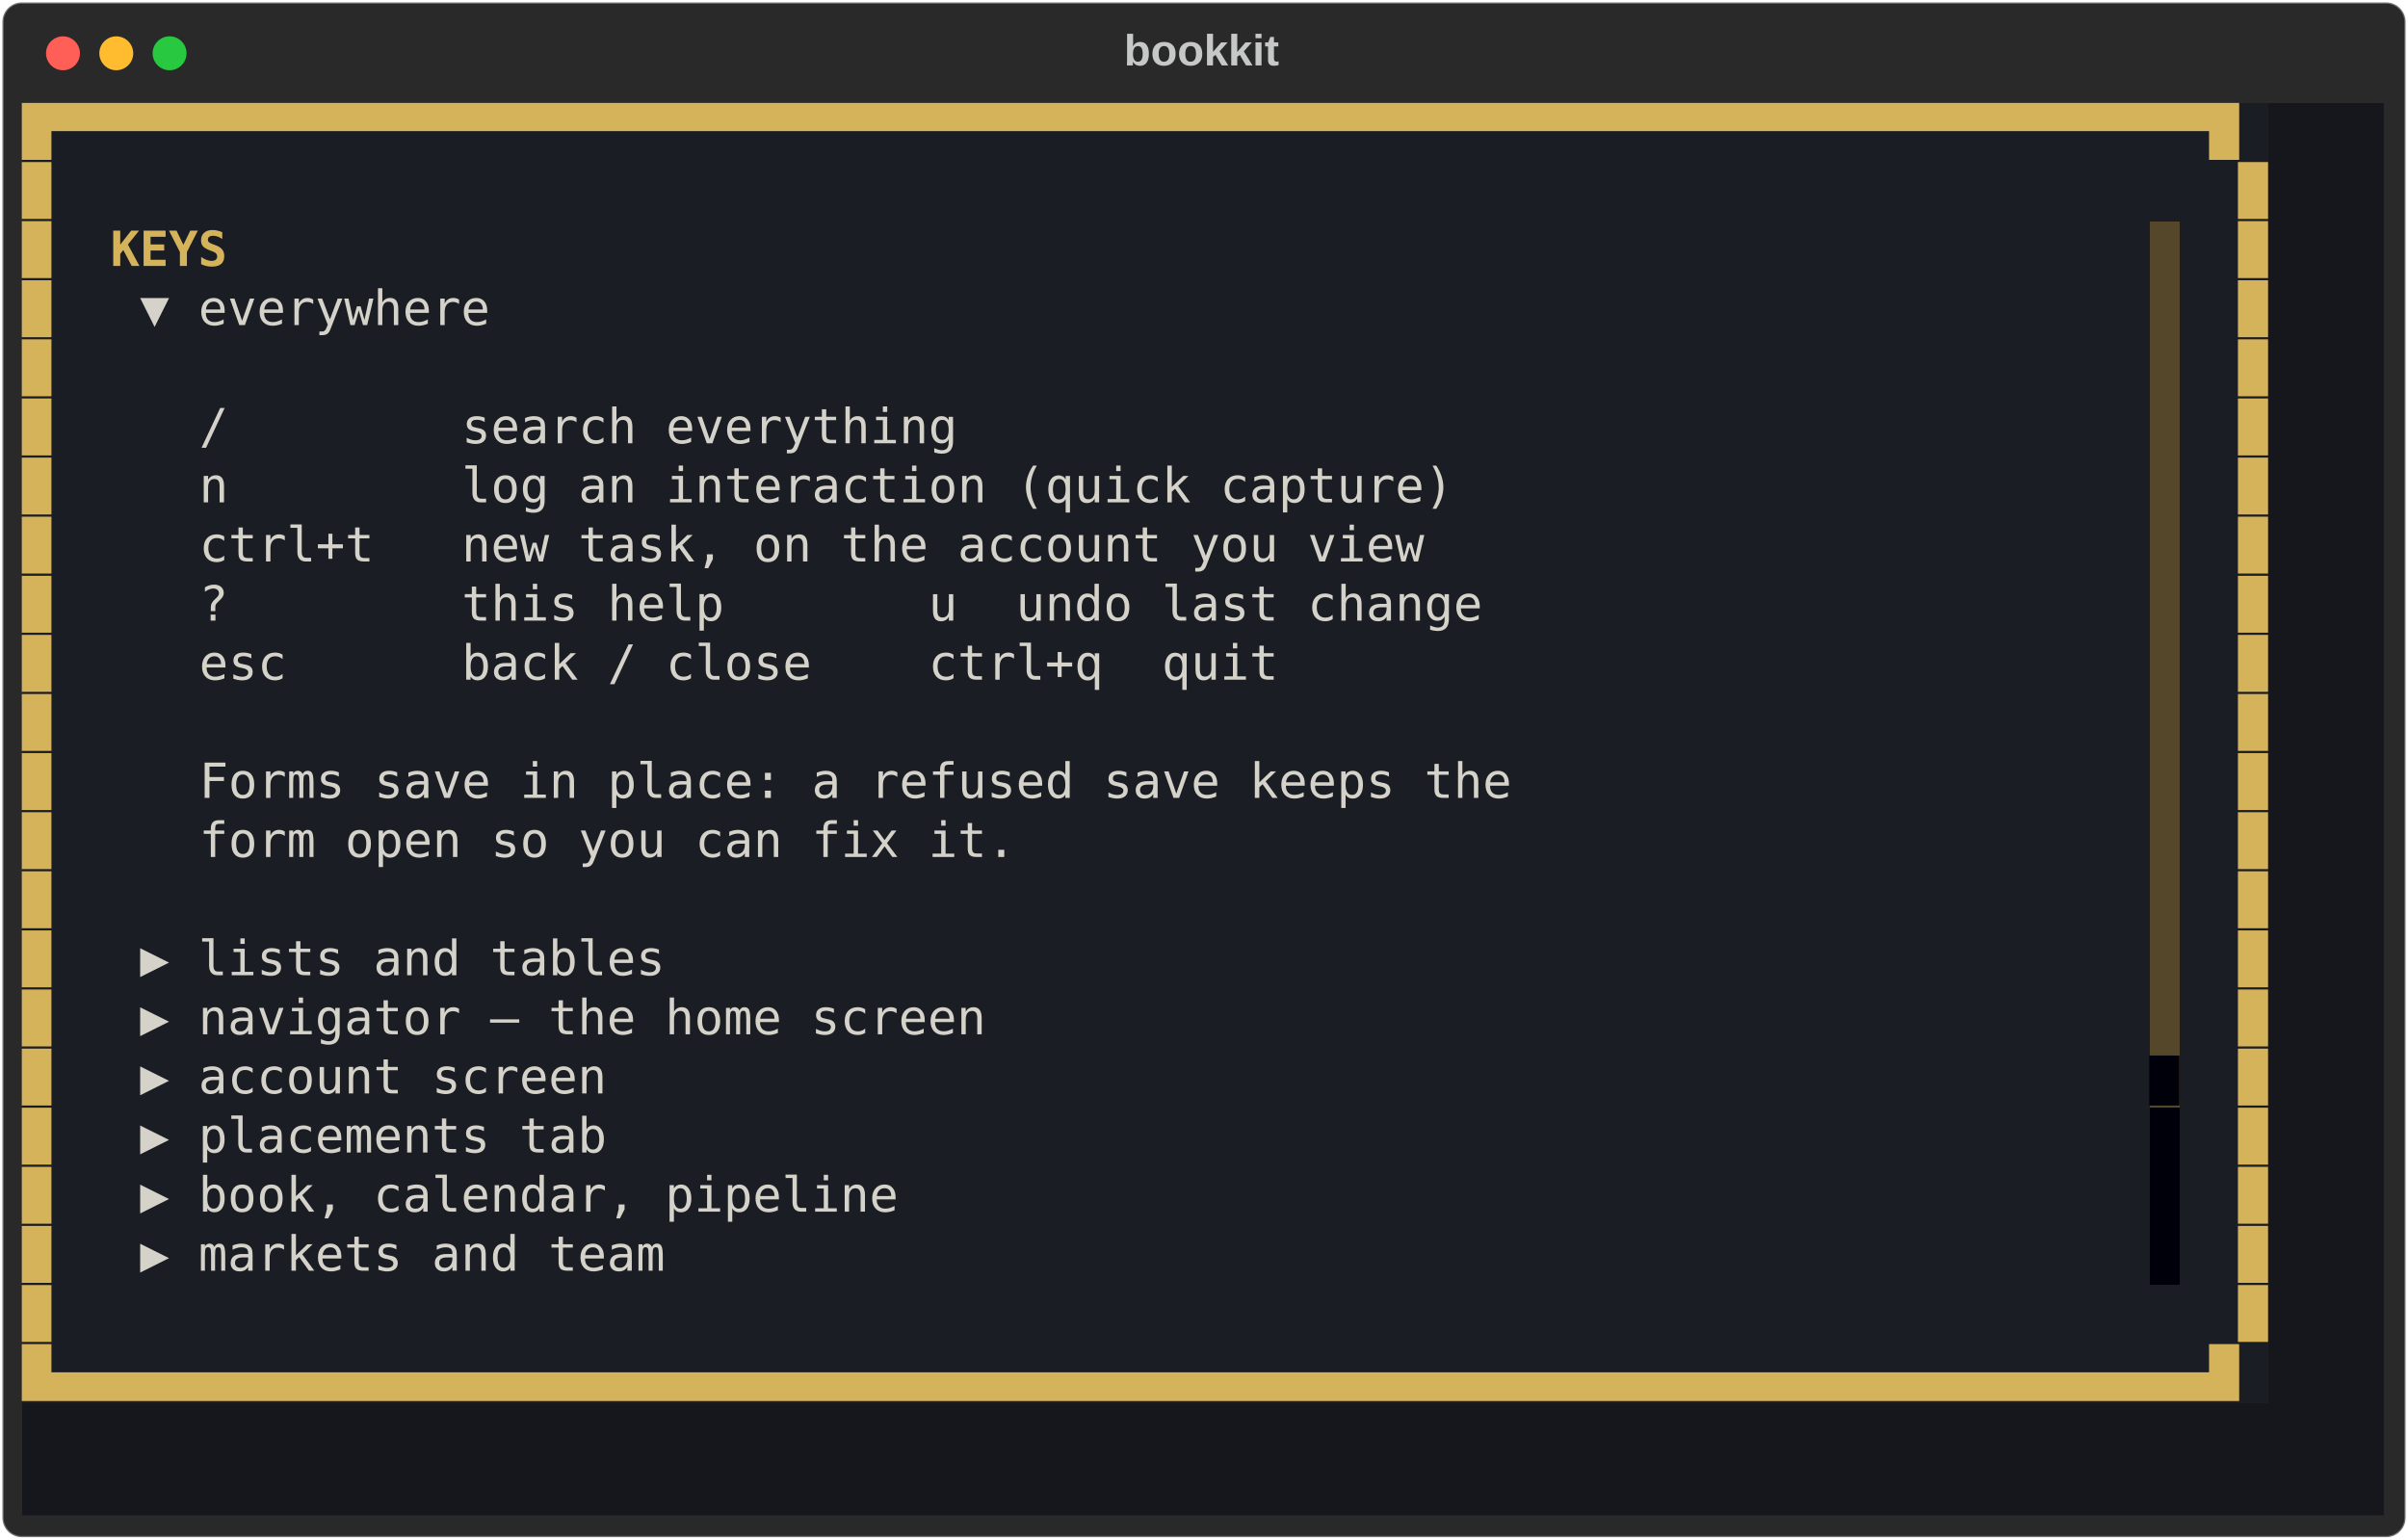
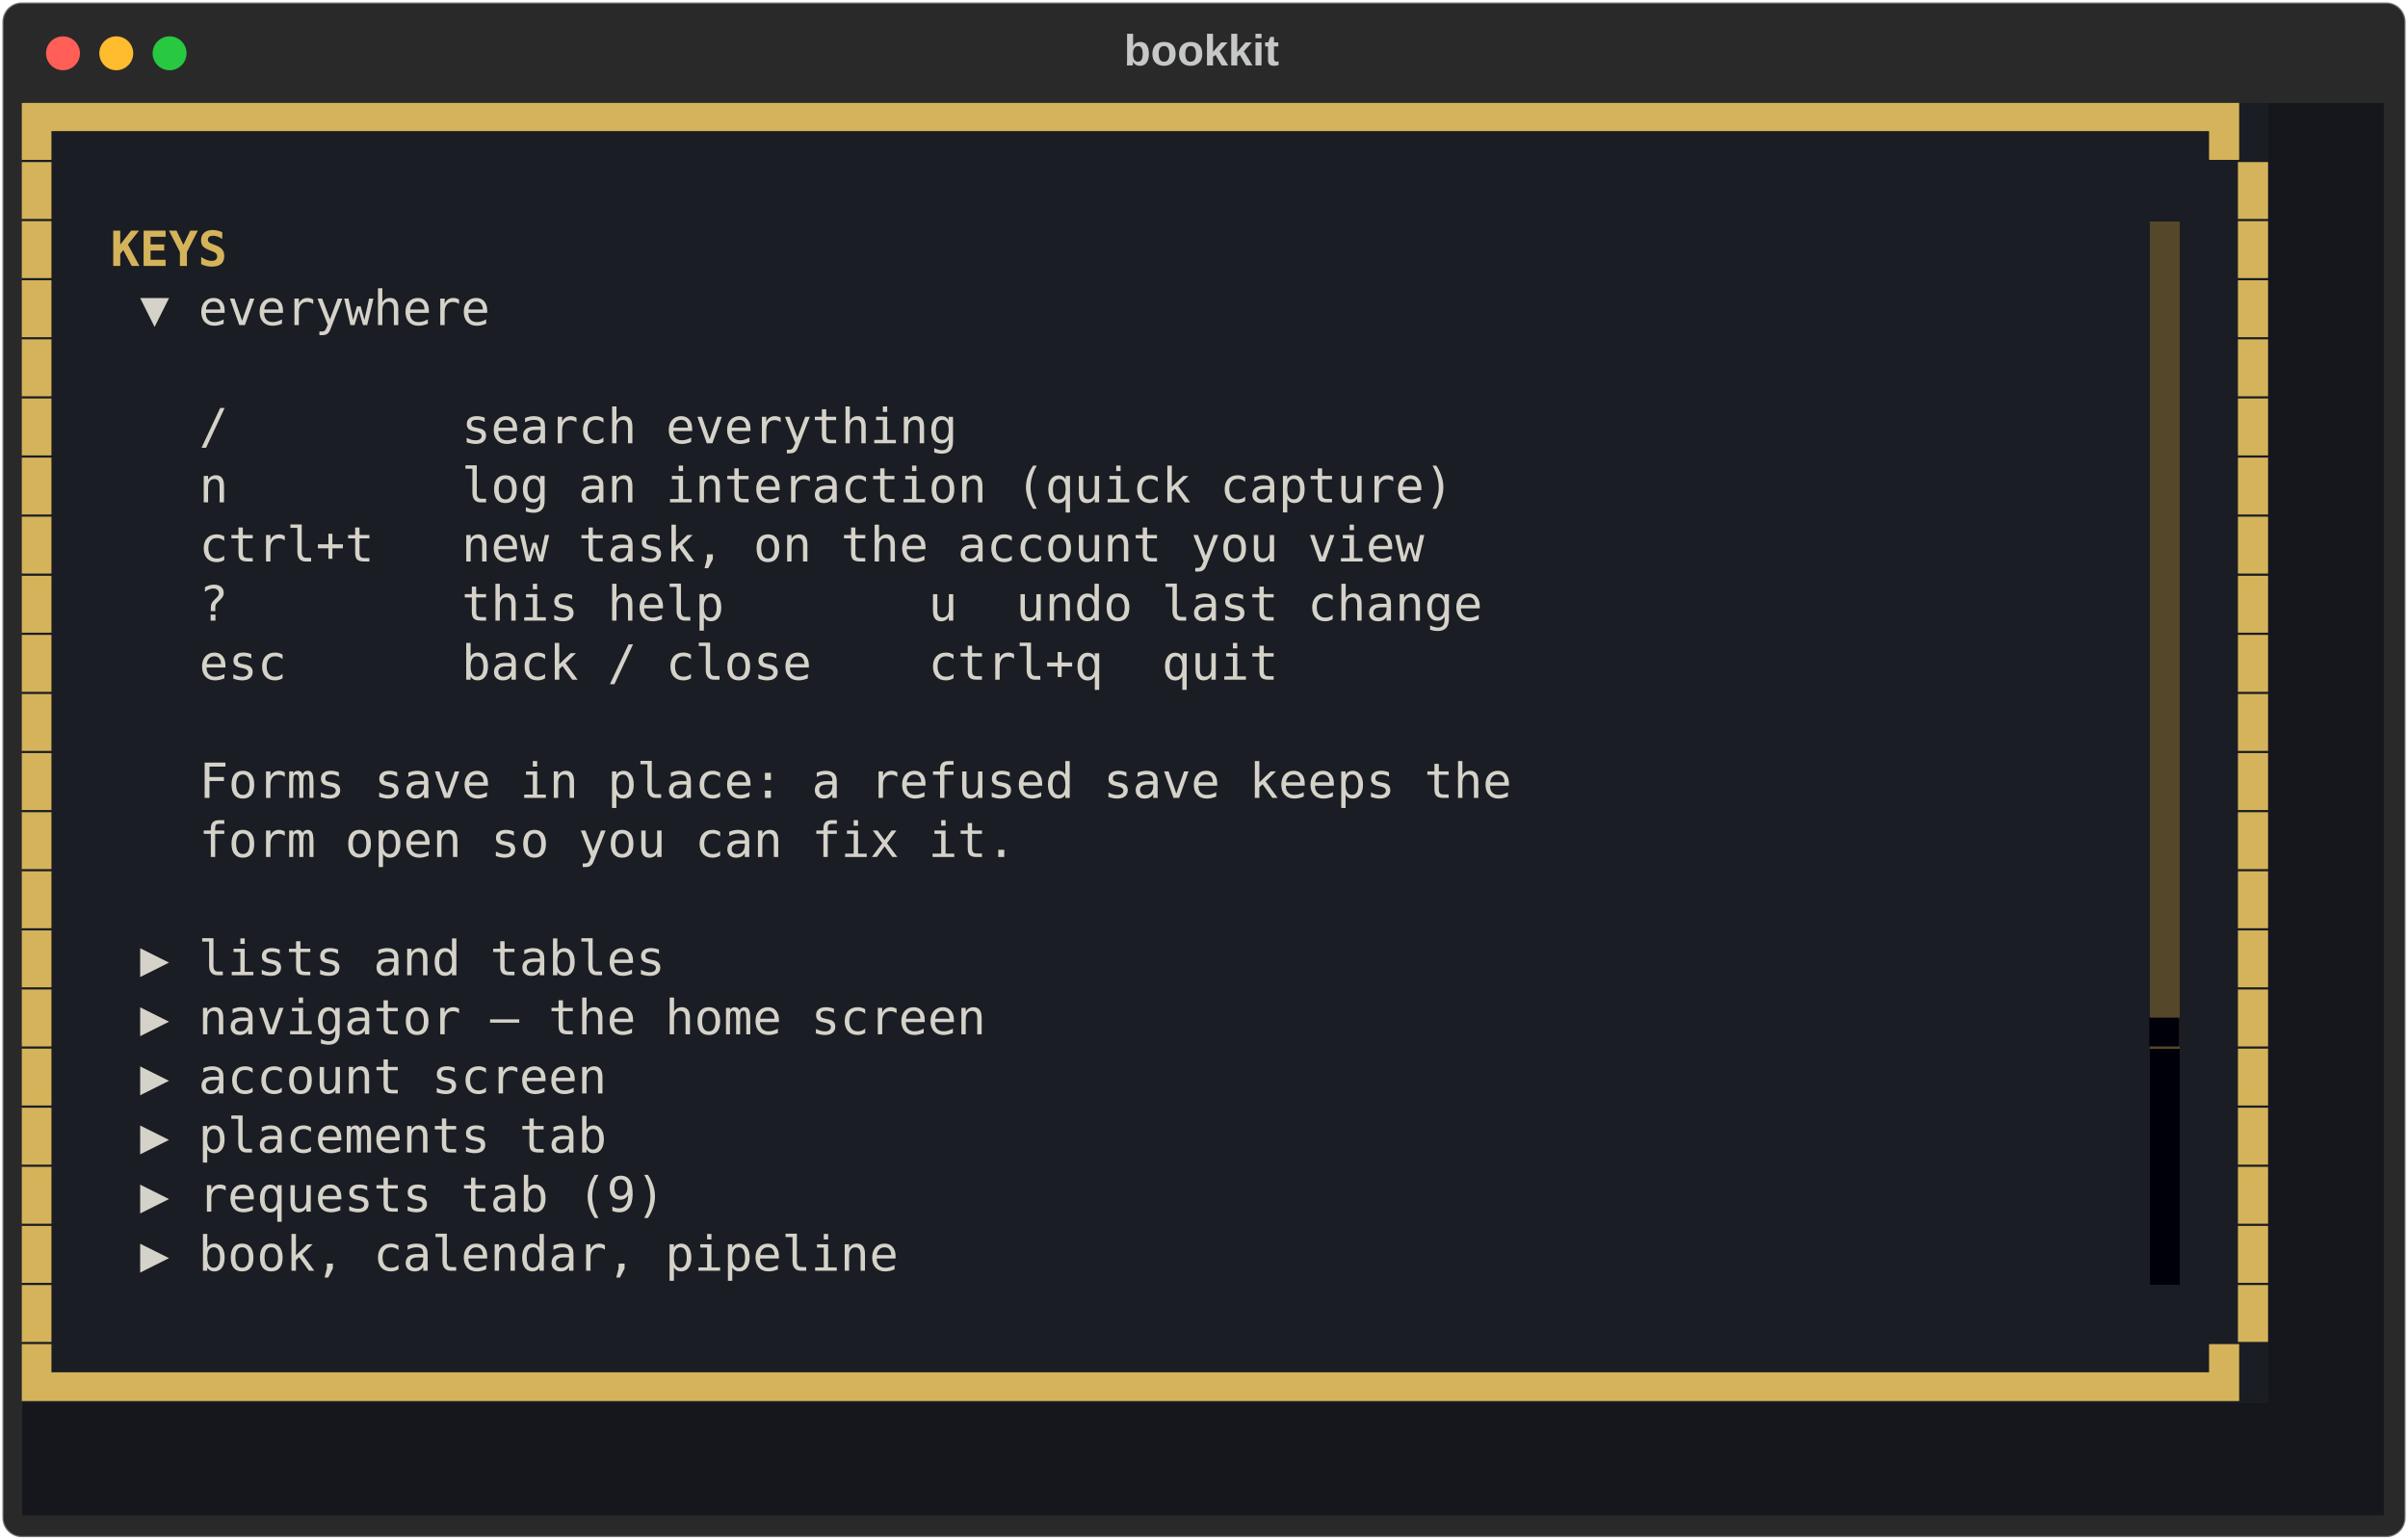
<svg xmlns="http://www.w3.org/2000/svg" class="rich-terminal" viewBox="0 0 994 635.6">
  <style>

    @font-face {
        font-family: "Fira Code";
        src: local("FiraCode-Regular"),
                url("https://cdnjs.cloudflare.com/ajax/libs/firacode/6.2.0/woff2/FiraCode-Regular.woff2") format("woff2"),
                url("https://cdnjs.cloudflare.com/ajax/libs/firacode/6.2.0/woff/FiraCode-Regular.woff") format("woff");
        font-style: normal;
        font-weight: 400;
    }
    @font-face {
        font-family: "Fira Code";
        src: local("FiraCode-Bold"),
                url("https://cdnjs.cloudflare.com/ajax/libs/firacode/6.2.0/woff2/FiraCode-Bold.woff2") format("woff2"),
                url("https://cdnjs.cloudflare.com/ajax/libs/firacode/6.2.0/woff/FiraCode-Bold.woff") format("woff");
        font-style: bold;
        font-weight: 700;
    }

    .terminal-matrix {
        font-family: Fira Code, monospace;
        font-size: 20px;
        line-height: 24.4px;
        font-variant-east-asian: full-width;
    }

    .terminal-title {
        font-size: 18px;
        font-weight: bold;
        font-family: arial;
    }

    .terminal-r1 { fill: #d5b35a }
.terminal-r2 { fill: #c5c8c6 }
.terminal-r3 { fill: #d5b35a;font-weight: bold }
.terminal-r4 { fill: #1a1d23 }
.terminal-r5 { fill: #d5d2c9 }
.terminal-r6 { fill: #00000a }
    </style>
  <defs>
    <clipPath id="terminal-clip-terminal">
      <rect x="0" y="0" width="975.0" height="584.6" />
    </clipPath>
    <clipPath id="terminal-line-0">
      <rect x="0" y="1.5" width="976" height="24.65" />
    </clipPath>
    <clipPath id="terminal-line-1">
      <rect x="0" y="25.9" width="976" height="24.65" />
    </clipPath>
    <clipPath id="terminal-line-2">
      <rect x="0" y="50.3" width="976" height="24.65" />
    </clipPath>
    <clipPath id="terminal-line-3">
      <rect x="0" y="74.7" width="976" height="24.65" />
    </clipPath>
    <clipPath id="terminal-line-4">
      <rect x="0" y="99.1" width="976" height="24.65" />
    </clipPath>
    <clipPath id="terminal-line-5">
      <rect x="0" y="123.5" width="976" height="24.65" />
    </clipPath>
    <clipPath id="terminal-line-6">
      <rect x="0" y="147.9" width="976" height="24.65" />
    </clipPath>
    <clipPath id="terminal-line-7">
      <rect x="0" y="172.3" width="976" height="24.65" />
    </clipPath>
    <clipPath id="terminal-line-8">
      <rect x="0" y="196.7" width="976" height="24.65" />
    </clipPath>
    <clipPath id="terminal-line-9">
      <rect x="0" y="221.1" width="976" height="24.65" />
    </clipPath>
    <clipPath id="terminal-line-10">
      <rect x="0" y="245.5" width="976" height="24.65" />
    </clipPath>
    <clipPath id="terminal-line-11">
      <rect x="0" y="269.9" width="976" height="24.65" />
    </clipPath>
    <clipPath id="terminal-line-12">
      <rect x="0" y="294.3" width="976" height="24.65" />
    </clipPath>
    <clipPath id="terminal-line-13">
      <rect x="0" y="318.7" width="976" height="24.65" />
    </clipPath>
    <clipPath id="terminal-line-14">
      <rect x="0" y="343.1" width="976" height="24.65" />
    </clipPath>
    <clipPath id="terminal-line-15">
      <rect x="0" y="367.5" width="976" height="24.65" />
    </clipPath>
    <clipPath id="terminal-line-16">
      <rect x="0" y="391.9" width="976" height="24.65" />
    </clipPath>
    <clipPath id="terminal-line-17">
      <rect x="0" y="416.3" width="976" height="24.65" />
    </clipPath>
    <clipPath id="terminal-line-18">
      <rect x="0" y="440.7" width="976" height="24.65" />
    </clipPath>
    <clipPath id="terminal-line-19">
      <rect x="0" y="465.1" width="976" height="24.65" />
    </clipPath>
    <clipPath id="terminal-line-20">
      <rect x="0" y="489.5" width="976" height="24.65" />
    </clipPath>
    <clipPath id="terminal-line-21">
      <rect x="0" y="513.9" width="976" height="24.65" />
    </clipPath>
    <clipPath id="terminal-line-22">
      <rect x="0" y="538.3" width="976" height="24.65" />
    </clipPath>
  </defs>
  <rect fill="#292929" stroke="rgba(255,255,255,0.35)" stroke-width="1" x="1" y="1" width="992" height="633.6" rx="8" />
  <text class="terminal-title" fill="#c5c8c6" text-anchor="middle" x="496" y="27">bookkit</text>
  <g transform="translate(26,22)">
    <circle cx="0" cy="0" r="7" fill="#ff5f57" />
    <circle cx="22" cy="0" r="7" fill="#febc2e" />
    <circle cx="44" cy="0" r="7" fill="#28c840" />
  </g>
  <g transform="translate(9, 41)" clip-path="url(#terminal-clip-terminal)">
    <rect fill="#1a1d23" x="0" y="1.5" width="927.2" height="24.65" shape-rendering="crispEdges" />
    <rect fill="#15171c" x="927.2" y="1.5" width="48.8" height="24.65" shape-rendering="crispEdges" />
    <rect fill="#1a1d23" x="0" y="25.9" width="12.2" height="24.65" shape-rendering="crispEdges" />
    <rect fill="#1a1d23" x="12.2" y="25.9" width="902.8" height="24.65" shape-rendering="crispEdges" />
    <rect fill="#1a1d23" x="915" y="25.9" width="12.2" height="24.65" shape-rendering="crispEdges" />
    <rect fill="#15171c" x="927.2" y="25.9" width="48.8" height="24.65" shape-rendering="crispEdges" />
    <rect fill="#1a1d23" x="0" y="50.3" width="12.2" height="24.65" shape-rendering="crispEdges" />
    <rect fill="#1a1d23" x="12.2" y="50.3" width="24.4" height="24.65" shape-rendering="crispEdges" />
    <rect fill="#1a1d23" x="36.6" y="50.3" width="48.8" height="24.65" shape-rendering="crispEdges" />
    <rect fill="#1a1d23" x="85.4" y="50.3" width="793" height="24.65" shape-rendering="crispEdges" />
    <rect fill="#55472a" x="878.4" y="50.3" width="12.2" height="24.65" shape-rendering="crispEdges" />
    <rect fill="#1a1d23" x="890.6" y="50.3" width="24.4" height="24.65" shape-rendering="crispEdges" />
    <rect fill="#1a1d23" x="915" y="50.3" width="12.2" height="24.65" shape-rendering="crispEdges" />
    <rect fill="#15171c" x="927.2" y="50.3" width="48.8" height="24.65" shape-rendering="crispEdges" />
    <rect fill="#1a1d23" x="0" y="74.7" width="12.2" height="24.65" shape-rendering="crispEdges" />
    <rect fill="#1a1d23" x="12.2" y="74.7" width="36.6" height="24.65" shape-rendering="crispEdges" />
    <rect fill="#1a1d23" x="48.8" y="74.7" width="146.4" height="24.65" shape-rendering="crispEdges" />
    <rect fill="#1a1d23" x="195.2" y="74.7" width="683.2" height="24.65" shape-rendering="crispEdges" />
    <rect fill="#55472a" x="878.4" y="74.7" width="12.2" height="24.65" shape-rendering="crispEdges" />
    <rect fill="#1a1d23" x="890.6" y="74.7" width="24.4" height="24.65" shape-rendering="crispEdges" />
    <rect fill="#1a1d23" x="915" y="74.7" width="12.2" height="24.65" shape-rendering="crispEdges" />
    <rect fill="#15171c" x="927.2" y="74.7" width="48.8" height="24.65" shape-rendering="crispEdges" />
    <rect fill="#1a1d23" x="0" y="99.1" width="12.2" height="24.65" shape-rendering="crispEdges" />
    <rect fill="#1a1d23" x="12.2" y="99.1" width="866.2" height="24.65" shape-rendering="crispEdges" />
    <rect fill="#55472a" x="878.4" y="99.1" width="12.2" height="24.65" shape-rendering="crispEdges" />
    <rect fill="#1a1d23" x="890.6" y="99.1" width="24.4" height="24.65" shape-rendering="crispEdges" />
    <rect fill="#1a1d23" x="915" y="99.1" width="12.2" height="24.65" shape-rendering="crispEdges" />
    <rect fill="#15171c" x="927.2" y="99.1" width="48.8" height="24.65" shape-rendering="crispEdges" />
    <rect fill="#1a1d23" x="0" y="123.5" width="12.2" height="24.65" shape-rendering="crispEdges" />
    <rect fill="#1a1d23" x="12.2" y="123.5" width="61" height="24.65" shape-rendering="crispEdges" />
    <rect fill="#1a1d23" x="73.2" y="123.5" width="317.2" height="24.65" shape-rendering="crispEdges" />
    <rect fill="#1a1d23" x="390.4" y="123.5" width="488" height="24.65" shape-rendering="crispEdges" />
    <rect fill="#55472a" x="878.4" y="123.5" width="12.2" height="24.65" shape-rendering="crispEdges" />
    <rect fill="#1a1d23" x="890.6" y="123.5" width="24.4" height="24.65" shape-rendering="crispEdges" />
    <rect fill="#1a1d23" x="915" y="123.5" width="12.2" height="24.65" shape-rendering="crispEdges" />
    <rect fill="#15171c" x="927.2" y="123.5" width="48.8" height="24.65" shape-rendering="crispEdges" />
    <rect fill="#1a1d23" x="0" y="147.9" width="12.2" height="24.65" shape-rendering="crispEdges" />
    <rect fill="#1a1d23" x="12.2" y="147.9" width="61" height="24.65" shape-rendering="crispEdges" />
    <rect fill="#1a1d23" x="73.2" y="147.9" width="524.6" height="24.65" shape-rendering="crispEdges" />
    <rect fill="#1a1d23" x="597.8" y="147.9" width="280.6" height="24.65" shape-rendering="crispEdges" />
    <rect fill="#55472a" x="878.4" y="147.9" width="12.2" height="24.65" shape-rendering="crispEdges" />
    <rect fill="#1a1d23" x="890.6" y="147.9" width="24.4" height="24.65" shape-rendering="crispEdges" />
    <rect fill="#1a1d23" x="915" y="147.9" width="12.2" height="24.65" shape-rendering="crispEdges" />
    <rect fill="#15171c" x="927.2" y="147.9" width="48.8" height="24.65" shape-rendering="crispEdges" />
    <rect fill="#1a1d23" x="0" y="172.3" width="12.2" height="24.65" shape-rendering="crispEdges" />
    <rect fill="#1a1d23" x="12.2" y="172.3" width="61" height="24.65" shape-rendering="crispEdges" />
    <rect fill="#1a1d23" x="73.2" y="172.3" width="512.4" height="24.65" shape-rendering="crispEdges" />
    <rect fill="#1a1d23" x="585.6" y="172.3" width="292.8" height="24.65" shape-rendering="crispEdges" />
    <rect fill="#55472a" x="878.4" y="172.3" width="12.2" height="24.65" shape-rendering="crispEdges" />
    <rect fill="#1a1d23" x="890.6" y="172.3" width="24.4" height="24.65" shape-rendering="crispEdges" />
    <rect fill="#1a1d23" x="915" y="172.3" width="12.2" height="24.65" shape-rendering="crispEdges" />
    <rect fill="#15171c" x="927.2" y="172.3" width="48.8" height="24.65" shape-rendering="crispEdges" />
    <rect fill="#1a1d23" x="0" y="196.7" width="12.2" height="24.65" shape-rendering="crispEdges" />
    <rect fill="#1a1d23" x="12.2" y="196.7" width="61" height="24.65" shape-rendering="crispEdges" />
    <rect fill="#1a1d23" x="73.2" y="196.7" width="536.8" height="24.65" shape-rendering="crispEdges" />
    <rect fill="#1a1d23" x="610" y="196.7" width="268.4" height="24.65" shape-rendering="crispEdges" />
    <rect fill="#55472a" x="878.4" y="196.7" width="12.2" height="24.65" shape-rendering="crispEdges" />
    <rect fill="#1a1d23" x="890.6" y="196.7" width="24.4" height="24.65" shape-rendering="crispEdges" />
    <rect fill="#1a1d23" x="915" y="196.7" width="12.2" height="24.65" shape-rendering="crispEdges" />
    <rect fill="#15171c" x="927.2" y="196.7" width="48.8" height="24.65" shape-rendering="crispEdges" />
    <rect fill="#1a1d23" x="0" y="221.1" width="12.2" height="24.65" shape-rendering="crispEdges" />
    <rect fill="#1a1d23" x="12.2" y="221.1" width="61" height="24.65" shape-rendering="crispEdges" />
    <rect fill="#1a1d23" x="73.2" y="221.1" width="451.4" height="24.65" shape-rendering="crispEdges" />
    <rect fill="#1a1d23" x="524.6" y="221.1" width="353.8" height="24.65" shape-rendering="crispEdges" />
    <rect fill="#55472a" x="878.4" y="221.1" width="12.2" height="24.65" shape-rendering="crispEdges" />
    <rect fill="#1a1d23" x="890.6" y="221.1" width="24.4" height="24.65" shape-rendering="crispEdges" />
    <rect fill="#1a1d23" x="915" y="221.1" width="12.2" height="24.65" shape-rendering="crispEdges" />
    <rect fill="#15171c" x="927.2" y="221.1" width="48.8" height="24.65" shape-rendering="crispEdges" />
    <rect fill="#1a1d23" x="0" y="245.5" width="12.2" height="24.65" shape-rendering="crispEdges" />
    <rect fill="#1a1d23" x="12.2" y="245.5" width="61" height="24.65" shape-rendering="crispEdges" />
    <rect fill="#1a1d23" x="73.2" y="245.5" width="0" height="24.65" shape-rendering="crispEdges" />
    <rect fill="#1a1d23" x="73.2" y="245.5" width="805.2" height="24.65" shape-rendering="crispEdges" />
    <rect fill="#55472a" x="878.4" y="245.5" width="12.2" height="24.65" shape-rendering="crispEdges" />
    <rect fill="#1a1d23" x="890.6" y="245.5" width="24.4" height="24.65" shape-rendering="crispEdges" />
    <rect fill="#1a1d23" x="915" y="245.5" width="12.2" height="24.65" shape-rendering="crispEdges" />
    <rect fill="#15171c" x="927.2" y="245.5" width="48.8" height="24.65" shape-rendering="crispEdges" />
    <rect fill="#1a1d23" x="0" y="269.9" width="12.2" height="24.65" shape-rendering="crispEdges" />
    <rect fill="#1a1d23" x="12.2" y="269.9" width="61" height="24.65" shape-rendering="crispEdges" />
    <rect fill="#1a1d23" x="73.2" y="269.9" width="549" height="24.65" shape-rendering="crispEdges" />
    <rect fill="#1a1d23" x="622.2" y="269.9" width="256.2" height="24.65" shape-rendering="crispEdges" />
    <rect fill="#55472a" x="878.4" y="269.9" width="12.2" height="24.65" shape-rendering="crispEdges" />
    <rect fill="#1a1d23" x="890.6" y="269.9" width="24.4" height="24.65" shape-rendering="crispEdges" />
    <rect fill="#1a1d23" x="915" y="269.9" width="12.2" height="24.65" shape-rendering="crispEdges" />
    <rect fill="#15171c" x="927.2" y="269.9" width="48.8" height="24.65" shape-rendering="crispEdges" />
    <rect fill="#1a1d23" x="0" y="294.3" width="12.2" height="24.65" shape-rendering="crispEdges" />
    <rect fill="#1a1d23" x="12.2" y="294.3" width="61" height="24.65" shape-rendering="crispEdges" />
    <rect fill="#1a1d23" x="73.2" y="294.3" width="341.6" height="24.65" shape-rendering="crispEdges" />
    <rect fill="#1a1d23" x="414.8" y="294.3" width="463.6" height="24.65" shape-rendering="crispEdges" />
    <rect fill="#55472a" x="878.4" y="294.3" width="12.2" height="24.65" shape-rendering="crispEdges" />
    <rect fill="#1a1d23" x="890.6" y="294.3" width="24.4" height="24.65" shape-rendering="crispEdges" />
    <rect fill="#1a1d23" x="915" y="294.3" width="12.2" height="24.65" shape-rendering="crispEdges" />
    <rect fill="#15171c" x="927.2" y="294.3" width="48.8" height="24.65" shape-rendering="crispEdges" />
    <rect fill="#1a1d23" x="0" y="318.7" width="12.2" height="24.65" shape-rendering="crispEdges" />
    <rect fill="#1a1d23" x="12.2" y="318.7" width="866.2" height="24.65" shape-rendering="crispEdges" />
    <rect fill="#55472a" x="878.4" y="318.7" width="12.2" height="24.65" shape-rendering="crispEdges" />
    <rect fill="#1a1d23" x="890.6" y="318.7" width="24.4" height="24.65" shape-rendering="crispEdges" />
    <rect fill="#1a1d23" x="915" y="318.7" width="12.2" height="24.65" shape-rendering="crispEdges" />
    <rect fill="#15171c" x="927.2" y="318.7" width="48.8" height="24.65" shape-rendering="crispEdges" />
    <rect fill="#1a1d23" x="0" y="343.1" width="12.2" height="24.65" shape-rendering="crispEdges" />
    <rect fill="#1a1d23" x="12.2" y="343.1" width="36.6" height="24.65" shape-rendering="crispEdges" />
    <rect fill="#1a1d23" x="48.8" y="343.1" width="219.6" height="24.65" shape-rendering="crispEdges" />
    <rect fill="#1a1d23" x="268.4" y="343.1" width="610" height="24.65" shape-rendering="crispEdges" />
    <rect fill="#55472a" x="878.4" y="343.1" width="12.2" height="24.65" shape-rendering="crispEdges" />
    <rect fill="#1a1d23" x="890.6" y="343.1" width="24.4" height="24.65" shape-rendering="crispEdges" />
    <rect fill="#1a1d23" x="915" y="343.1" width="12.2" height="24.65" shape-rendering="crispEdges" />
    <rect fill="#15171c" x="927.2" y="343.1" width="48.8" height="24.65" shape-rendering="crispEdges" />
    <rect fill="#1a1d23" x="0" y="367.5" width="12.2" height="24.65" shape-rendering="crispEdges" />
    <rect fill="#1a1d23" x="12.2" y="367.5" width="36.6" height="24.65" shape-rendering="crispEdges" />
    <rect fill="#1a1d23" x="48.8" y="367.5" width="353.8" height="24.65" shape-rendering="crispEdges" />
    <rect fill="#1a1d23" x="402.6" y="367.5" width="475.8" height="24.65" shape-rendering="crispEdges" />
    <rect fill="#55472a" x="878.4" y="367.5" width="12.2" height="24.65" shape-rendering="crispEdges" />
    <rect fill="#1a1d23" x="890.6" y="367.5" width="24.4" height="24.65" shape-rendering="crispEdges" />
    <rect fill="#1a1d23" x="915" y="367.5" width="12.2" height="24.65" shape-rendering="crispEdges" />
    <rect fill="#15171c" x="927.2" y="367.5" width="48.8" height="24.65" shape-rendering="crispEdges" />
    <rect fill="#1a1d23" x="0" y="391.9" width="12.2" height="24.65" shape-rendering="crispEdges" />
    <rect fill="#1a1d23" x="12.2" y="391.9" width="36.6" height="24.65" shape-rendering="crispEdges" />
    <rect fill="#1a1d23" x="48.8" y="391.9" width="195.2" height="24.65" shape-rendering="crispEdges" />
    <rect fill="#1a1d23" x="244" y="391.9" width="634.4" height="24.65" shape-rendering="crispEdges" />
-     <rect fill="#55472a" x="878.4" y="391.9" width="12.2" height="24.65" shape-rendering="crispEdges" />
+     <rect fill="#00000a" x="878.4" y="391.9" width="12.2" height="24.65" shape-rendering="crispEdges" />
    <rect fill="#1a1d23" x="890.6" y="391.9" width="24.4" height="24.65" shape-rendering="crispEdges" />
    <rect fill="#1a1d23" x="915" y="391.9" width="12.2" height="24.65" shape-rendering="crispEdges" />
    <rect fill="#15171c" x="927.2" y="391.9" width="48.8" height="24.65" shape-rendering="crispEdges" />
    <rect fill="#1a1d23" x="0" y="416.3" width="12.2" height="24.65" shape-rendering="crispEdges" />
    <rect fill="#1a1d23" x="12.2" y="416.3" width="36.6" height="24.65" shape-rendering="crispEdges" />
    <rect fill="#1a1d23" x="48.8" y="416.3" width="195.2" height="24.65" shape-rendering="crispEdges" />
    <rect fill="#1a1d23" x="244" y="416.3" width="634.4" height="24.65" shape-rendering="crispEdges" />
    <rect fill="#00000a" x="878.4" y="416.3" width="12.2" height="24.65" shape-rendering="crispEdges" />
    <rect fill="#1a1d23" x="890.6" y="416.3" width="24.4" height="24.65" shape-rendering="crispEdges" />
    <rect fill="#1a1d23" x="915" y="416.3" width="12.2" height="24.65" shape-rendering="crispEdges" />
    <rect fill="#15171c" x="927.2" y="416.3" width="48.8" height="24.65" shape-rendering="crispEdges" />
    <rect fill="#1a1d23" x="0" y="440.7" width="12.2" height="24.65" shape-rendering="crispEdges" />
    <rect fill="#1a1d23" x="12.2" y="440.7" width="36.6" height="24.65" shape-rendering="crispEdges" />
-     <rect fill="#1a1d23" x="48.8" y="440.7" width="317.2" height="24.65" shape-rendering="crispEdges" />
-     <rect fill="#1a1d23" x="366" y="440.7" width="512.4" height="24.65" shape-rendering="crispEdges" />
+     <rect fill="#1a1d23" x="48.8" y="440.7" width="219.6" height="24.65" shape-rendering="crispEdges" />
+     <rect fill="#1a1d23" x="268.4" y="440.7" width="610" height="24.65" shape-rendering="crispEdges" />
    <rect fill="#00000a" x="878.4" y="440.7" width="12.2" height="24.65" shape-rendering="crispEdges" />
    <rect fill="#1a1d23" x="890.6" y="440.7" width="24.4" height="24.65" shape-rendering="crispEdges" />
    <rect fill="#1a1d23" x="915" y="440.7" width="12.2" height="24.65" shape-rendering="crispEdges" />
    <rect fill="#15171c" x="927.2" y="440.7" width="48.8" height="24.65" shape-rendering="crispEdges" />
    <rect fill="#1a1d23" x="0" y="465.1" width="12.2" height="24.65" shape-rendering="crispEdges" />
    <rect fill="#1a1d23" x="12.2" y="465.1" width="36.6" height="24.65" shape-rendering="crispEdges" />
-     <rect fill="#1a1d23" x="48.8" y="465.1" width="219.6" height="24.65" shape-rendering="crispEdges" />
-     <rect fill="#1a1d23" x="268.4" y="465.1" width="610" height="24.65" shape-rendering="crispEdges" />
+     <rect fill="#1a1d23" x="48.8" y="465.1" width="317.2" height="24.65" shape-rendering="crispEdges" />
+     <rect fill="#1a1d23" x="366" y="465.1" width="512.4" height="24.65" shape-rendering="crispEdges" />
    <rect fill="#00000a" x="878.4" y="465.1" width="12.2" height="24.65" shape-rendering="crispEdges" />
    <rect fill="#1a1d23" x="890.6" y="465.1" width="24.4" height="24.65" shape-rendering="crispEdges" />
    <rect fill="#1a1d23" x="915" y="465.1" width="12.2" height="24.65" shape-rendering="crispEdges" />
    <rect fill="#15171c" x="927.2" y="465.1" width="48.8" height="24.65" shape-rendering="crispEdges" />
    <rect fill="#1a1d23" x="0" y="489.5" width="12.2" height="24.65" shape-rendering="crispEdges" />
    <rect fill="#1a1d23" x="12.2" y="489.5" width="902.8" height="24.65" shape-rendering="crispEdges" />
    <rect fill="#1a1d23" x="915" y="489.5" width="12.2" height="24.65" shape-rendering="crispEdges" />
    <rect fill="#15171c" x="927.2" y="489.5" width="48.8" height="24.65" shape-rendering="crispEdges" />
    <rect fill="#1a1d23" x="0" y="513.9" width="927.2" height="24.65" shape-rendering="crispEdges" />
    <rect fill="#15171c" x="927.2" y="513.9" width="48.8" height="24.65" shape-rendering="crispEdges" />
    <rect fill="#15171c" x="0" y="538.3" width="976" height="24.65" shape-rendering="crispEdges" />
    <rect fill="#15171c" x="0" y="562.7" width="976" height="24.65" shape-rendering="crispEdges" />
    <g class="terminal-matrix">
      <text class="terminal-r1" x="0" y="20" textLength="927.2" clip-path="url(#terminal-line-0)">█▀▀▀▀▀▀▀▀▀▀▀▀▀▀▀▀▀▀▀▀▀▀▀▀▀▀▀▀▀▀▀▀▀▀▀▀▀▀▀▀▀▀▀▀▀▀▀▀▀▀▀▀▀▀▀▀▀▀▀▀▀▀▀▀▀▀▀▀▀▀▀▀▀▀█</text>
      <text class="terminal-r2" x="976" y="20" textLength="12.2" clip-path="url(#terminal-line-0)">
</text>
      <text class="terminal-r1" x="0" y="44.4" textLength="12.2" clip-path="url(#terminal-line-1)">█</text>
      <text class="terminal-r1" x="915" y="44.4" textLength="12.2" clip-path="url(#terminal-line-1)">█</text>
      <text class="terminal-r2" x="976" y="44.4" textLength="12.2" clip-path="url(#terminal-line-1)">
</text>
      <text class="terminal-r1" x="0" y="68.8" textLength="12.2" clip-path="url(#terminal-line-2)">█</text>
      <text class="terminal-r3" x="36.6" y="68.8" textLength="48.8" clip-path="url(#terminal-line-2)">KEYS</text>
      <text class="terminal-r1" x="915" y="68.8" textLength="12.2" clip-path="url(#terminal-line-2)">█</text>
      <text class="terminal-r2" x="976" y="68.8" textLength="12.2" clip-path="url(#terminal-line-2)">
</text>
      <text class="terminal-r1" x="0" y="93.2" textLength="12.2" clip-path="url(#terminal-line-3)">█</text>
      <text class="terminal-r5" x="48.8" y="93.2" textLength="146.4" clip-path="url(#terminal-line-3)">▼ everywhere</text>
      <text class="terminal-r1" x="915" y="93.2" textLength="12.2" clip-path="url(#terminal-line-3)">█</text>
      <text class="terminal-r2" x="976" y="93.2" textLength="12.2" clip-path="url(#terminal-line-3)">
</text>
      <text class="terminal-r1" x="0" y="117.6" textLength="12.2" clip-path="url(#terminal-line-4)">█</text>
      <text class="terminal-r1" x="915" y="117.6" textLength="12.2" clip-path="url(#terminal-line-4)">█</text>
      <text class="terminal-r2" x="976" y="117.6" textLength="12.2" clip-path="url(#terminal-line-4)">
</text>
      <text class="terminal-r1" x="0" y="142" textLength="12.2" clip-path="url(#terminal-line-5)">█</text>
      <text class="terminal-r5" x="73.2" y="142" textLength="317.2" clip-path="url(#terminal-line-5)">/        search everything</text>
      <text class="terminal-r1" x="915" y="142" textLength="12.2" clip-path="url(#terminal-line-5)">█</text>
      <text class="terminal-r2" x="976" y="142" textLength="12.2" clip-path="url(#terminal-line-5)">
</text>
      <text class="terminal-r1" x="0" y="166.4" textLength="12.2" clip-path="url(#terminal-line-6)">█</text>
      <text class="terminal-r5" x="73.2" y="166.4" textLength="524.6" clip-path="url(#terminal-line-6)">n        log an interaction (quick capture)</text>
      <text class="terminal-r1" x="915" y="166.4" textLength="12.2" clip-path="url(#terminal-line-6)">█</text>
      <text class="terminal-r2" x="976" y="166.4" textLength="12.2" clip-path="url(#terminal-line-6)">
</text>
      <text class="terminal-r1" x="0" y="190.8" textLength="12.2" clip-path="url(#terminal-line-7)">█</text>
      <text class="terminal-r5" x="73.2" y="190.8" textLength="512.4" clip-path="url(#terminal-line-7)">ctrl+t   new task, on the account you view</text>
      <text class="terminal-r1" x="915" y="190.8" textLength="12.2" clip-path="url(#terminal-line-7)">█</text>
      <text class="terminal-r2" x="976" y="190.8" textLength="12.2" clip-path="url(#terminal-line-7)">
</text>
      <text class="terminal-r1" x="0" y="215.2" textLength="12.2" clip-path="url(#terminal-line-8)">█</text>
      <text class="terminal-r5" x="73.2" y="215.2" textLength="536.8" clip-path="url(#terminal-line-8)">?        this help       u  undo last change</text>
      <text class="terminal-r1" x="915" y="215.2" textLength="12.2" clip-path="url(#terminal-line-8)">█</text>
      <text class="terminal-r2" x="976" y="215.2" textLength="12.2" clip-path="url(#terminal-line-8)">
</text>
      <text class="terminal-r1" x="0" y="239.6" textLength="12.2" clip-path="url(#terminal-line-9)">█</text>
      <text class="terminal-r5" x="73.2" y="239.6" textLength="451.4" clip-path="url(#terminal-line-9)">esc      back / close    ctrl+q  quit</text>
      <text class="terminal-r1" x="915" y="239.6" textLength="12.2" clip-path="url(#terminal-line-9)">█</text>
      <text class="terminal-r2" x="976" y="239.6" textLength="12.2" clip-path="url(#terminal-line-9)">
</text>
      <text class="terminal-r1" x="0" y="264" textLength="12.2" clip-path="url(#terminal-line-10)">█</text>
      <text class="terminal-r1" x="915" y="264" textLength="12.2" clip-path="url(#terminal-line-10)">█</text>
      <text class="terminal-r2" x="976" y="264" textLength="12.2" clip-path="url(#terminal-line-10)">
</text>
      <text class="terminal-r1" x="0" y="288.4" textLength="12.2" clip-path="url(#terminal-line-11)">█</text>
      <text class="terminal-r5" x="73.2" y="288.4" textLength="549" clip-path="url(#terminal-line-11)">Forms save in place: a refused save keeps the</text>
      <text class="terminal-r1" x="915" y="288.4" textLength="12.2" clip-path="url(#terminal-line-11)">█</text>
      <text class="terminal-r2" x="976" y="288.4" textLength="12.2" clip-path="url(#terminal-line-11)">
</text>
      <text class="terminal-r1" x="0" y="312.8" textLength="12.2" clip-path="url(#terminal-line-12)">█</text>
      <text class="terminal-r5" x="73.2" y="312.8" textLength="341.6" clip-path="url(#terminal-line-12)">form open so you can fix it.</text>
      <text class="terminal-r1" x="915" y="312.8" textLength="12.2" clip-path="url(#terminal-line-12)">█</text>
      <text class="terminal-r2" x="976" y="312.8" textLength="12.2" clip-path="url(#terminal-line-12)">
</text>
      <text class="terminal-r1" x="0" y="337.2" textLength="12.2" clip-path="url(#terminal-line-13)">█</text>
      <text class="terminal-r1" x="915" y="337.2" textLength="12.2" clip-path="url(#terminal-line-13)">█</text>
      <text class="terminal-r2" x="976" y="337.2" textLength="12.2" clip-path="url(#terminal-line-13)">
</text>
      <text class="terminal-r1" x="0" y="361.6" textLength="12.2" clip-path="url(#terminal-line-14)">█</text>
      <text class="terminal-r5" x="48.8" y="361.6" textLength="219.6" clip-path="url(#terminal-line-14)">▶ lists and tables</text>
      <text class="terminal-r1" x="915" y="361.6" textLength="12.2" clip-path="url(#terminal-line-14)">█</text>
      <text class="terminal-r2" x="976" y="361.6" textLength="12.2" clip-path="url(#terminal-line-14)">
</text>
      <text class="terminal-r1" x="0" y="386" textLength="12.2" clip-path="url(#terminal-line-15)">█</text>
      <text class="terminal-r5" x="48.8" y="386" textLength="353.8" clip-path="url(#terminal-line-15)">▶ navigator — the home screen</text>
+       <text class="terminal-r6" x="878.4" y="386" textLength="12.2" clip-path="url(#terminal-line-15)">▄</text>
      <text class="terminal-r1" x="915" y="386" textLength="12.2" clip-path="url(#terminal-line-15)">█</text>
      <text class="terminal-r2" x="976" y="386" textLength="12.2" clip-path="url(#terminal-line-15)">
</text>
      <text class="terminal-r1" x="0" y="410.4" textLength="12.2" clip-path="url(#terminal-line-16)">█</text>
      <text class="terminal-r5" x="48.8" y="410.4" textLength="195.2" clip-path="url(#terminal-line-16)">▶ account screen</text>
-       <text class="terminal-r6" x="878.4" y="410.4" textLength="12.2" clip-path="url(#terminal-line-16)">▇</text>
      <text class="terminal-r1" x="915" y="410.4" textLength="12.2" clip-path="url(#terminal-line-16)">█</text>
      <text class="terminal-r2" x="976" y="410.4" textLength="12.2" clip-path="url(#terminal-line-16)">
</text>
      <text class="terminal-r1" x="0" y="434.8" textLength="12.2" clip-path="url(#terminal-line-17)">█</text>
      <text class="terminal-r5" x="48.8" y="434.8" textLength="195.2" clip-path="url(#terminal-line-17)">▶ placements tab</text>
      <text class="terminal-r1" x="915" y="434.8" textLength="12.2" clip-path="url(#terminal-line-17)">█</text>
      <text class="terminal-r2" x="976" y="434.8" textLength="12.2" clip-path="url(#terminal-line-17)">
</text>
      <text class="terminal-r1" x="0" y="459.2" textLength="12.2" clip-path="url(#terminal-line-18)">█</text>
-       <text class="terminal-r5" x="48.8" y="459.2" textLength="317.2" clip-path="url(#terminal-line-18)">▶ book, calendar, pipeline</text>
+       <text class="terminal-r5" x="48.8" y="459.2" textLength="219.6" clip-path="url(#terminal-line-18)">▶ requests tab (9)</text>
      <text class="terminal-r1" x="915" y="459.2" textLength="12.2" clip-path="url(#terminal-line-18)">█</text>
      <text class="terminal-r2" x="976" y="459.2" textLength="12.2" clip-path="url(#terminal-line-18)">
</text>
      <text class="terminal-r1" x="0" y="483.6" textLength="12.2" clip-path="url(#terminal-line-19)">█</text>
-       <text class="terminal-r5" x="48.8" y="483.6" textLength="219.6" clip-path="url(#terminal-line-19)">▶ markets and team</text>
+       <text class="terminal-r5" x="48.8" y="483.6" textLength="317.2" clip-path="url(#terminal-line-19)">▶ book, calendar, pipeline</text>
      <text class="terminal-r1" x="915" y="483.6" textLength="12.2" clip-path="url(#terminal-line-19)">█</text>
      <text class="terminal-r2" x="976" y="483.6" textLength="12.2" clip-path="url(#terminal-line-19)">
</text>
      <text class="terminal-r1" x="0" y="508" textLength="12.2" clip-path="url(#terminal-line-20)">█</text>
      <text class="terminal-r1" x="915" y="508" textLength="12.2" clip-path="url(#terminal-line-20)">█</text>
      <text class="terminal-r2" x="976" y="508" textLength="12.2" clip-path="url(#terminal-line-20)">
</text>
      <text class="terminal-r1" x="0" y="532.4" textLength="927.2" clip-path="url(#terminal-line-21)">█▄▄▄▄▄▄▄▄▄▄▄▄▄▄▄▄▄▄▄▄▄▄▄▄▄▄▄▄▄▄▄▄▄▄▄▄▄▄▄▄▄▄▄▄▄▄▄▄▄▄▄▄▄▄▄▄▄▄▄▄▄▄▄▄▄▄▄▄▄▄▄▄▄▄█</text>
      <text class="terminal-r2" x="976" y="532.4" textLength="12.2" clip-path="url(#terminal-line-21)">
</text>
      <text class="terminal-r2" x="976" y="556.8" textLength="12.2" clip-path="url(#terminal-line-22)">
</text>
    </g>
  </g>
</svg>
